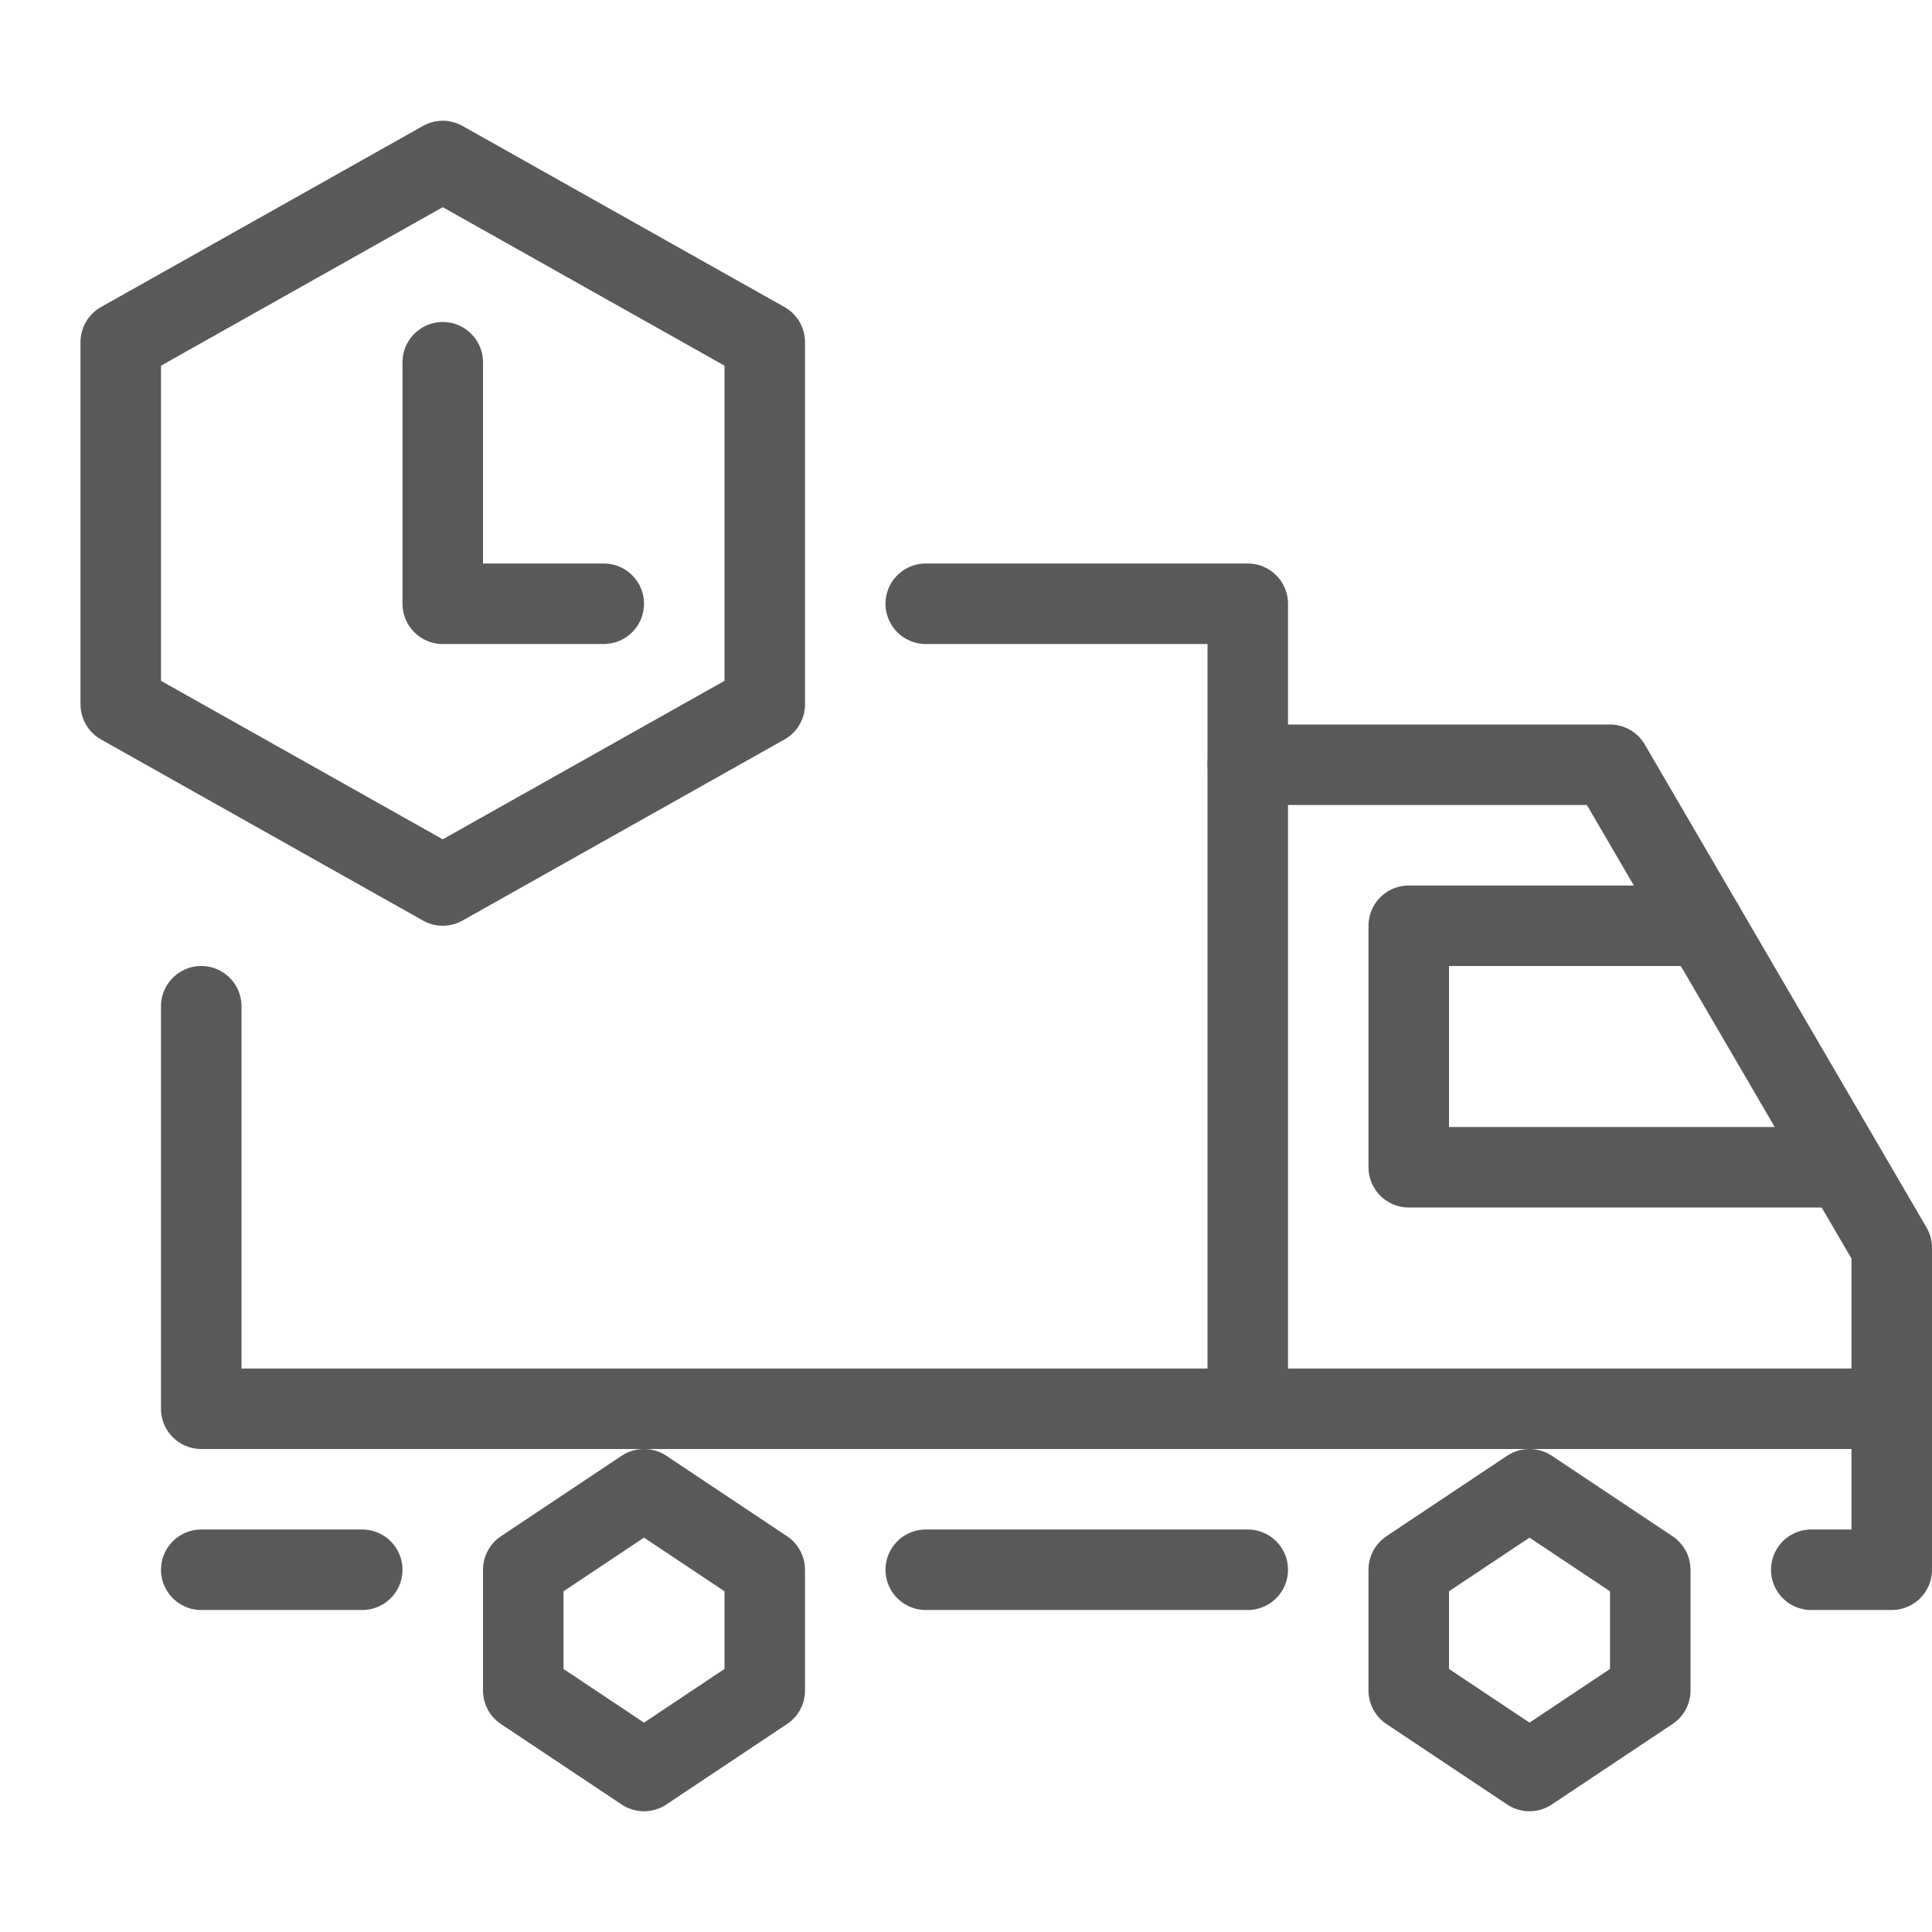
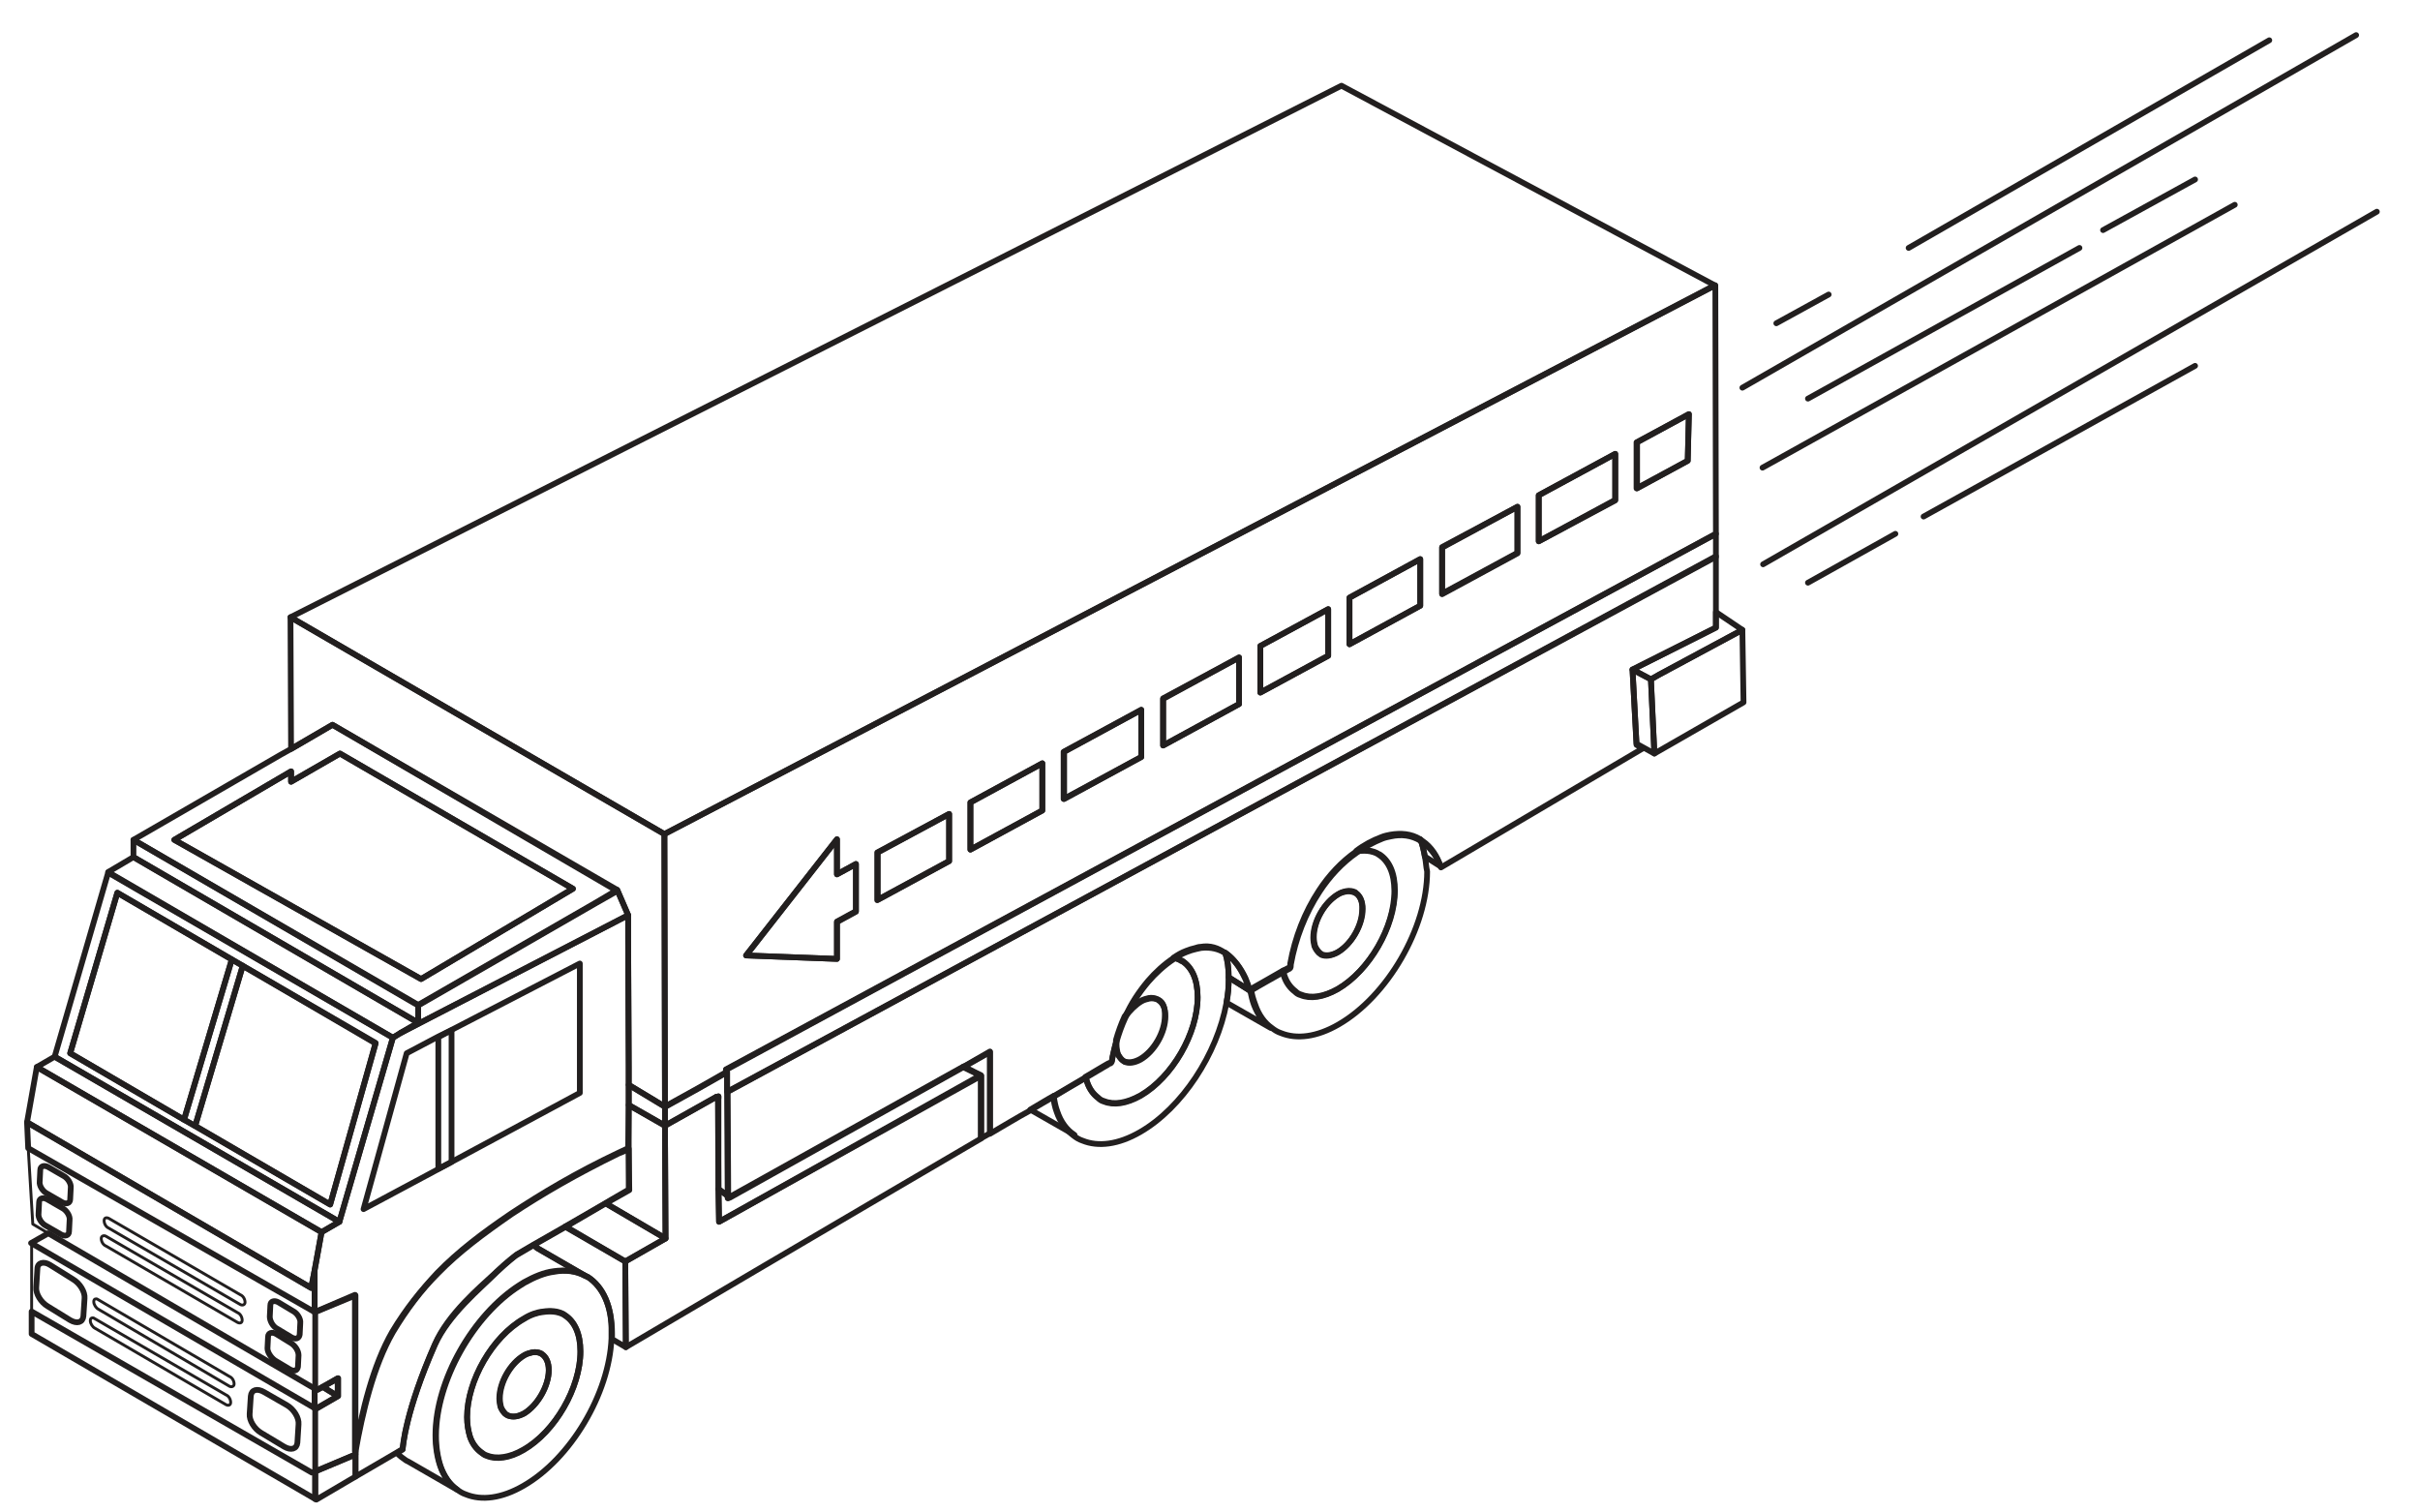
- <svg xmlns="http://www.w3.org/2000/svg" version="1.1" x="0px" y="0px" width="24px" height="24px" viewBox="0 0 24 24" enable-background="new 0 0 24 24" xml:space="preserve">
-   <g id="Black">
+ <svg xmlns="http://www.w3.org/2000/svg" version="1.1" id="Layer_1" x="0px" y="0px" viewBox="0 0 420.7 262.7" style="enable-background:new 0 0 420.7 262.7;" xml:space="preserve">
+   <style type="text/css">
+ 	.st0{fill:none;stroke:#221F1F;stroke-linejoin:round;stroke-miterlimit:10;}
+ 	.st1{fill:none;stroke:#221F1F;stroke-width:0.5;stroke-linejoin:round;stroke-miterlimit:10;}
+ 	.st2{fill:none;stroke:#221F1F;stroke-linecap:round;stroke-linejoin:round;stroke-miterlimit:10;}
+ </style>
+   <g>
+     <polygon class="st0" points="298.1,49.6 115.5,145 50.5,107.3 233.2,14.9  " />
+     <path class="st0" d="M250.4,150.6L250.4,150.6l-2.7-1.7c-0.2-1.1-0.4-2.1-0.8-3c0.1,0.1,0.3,0.2,0.4,0.3   C248.8,147.2,249.9,148.9,250.4,150.6L250.4,150.6z" />
+     <path class="st0" d="M239.7,148.6c1.7,1.1,2.7,3.2,2.7,6.3c0,6.3-4.4,13.9-9.9,17.1c-2.5,1.4-4.7,1.7-6.4,1c-0.4-0.1-0.7-0.3-1-0.6   c-0.8-0.6-1.5-1.5-1.9-2.7c-0.1-0.3-0.2-0.6-0.2-0.9c0.5-0.3,0.9-0.5,1.1-0.6c0.2-0.1,0.2-0.4,0.2-0.7c0.8-4.5,2.5-8.9,5-12.7   c1.7-2.6,3.9-5,6.5-6.8c0,0,0,0,0.1,0c1.3-0.2,2.5-0.1,3.5,0.4L239.7,148.6L239.7,148.6z M236.9,158c0-1.3-0.5-2.3-1.2-2.8h0   l-0.1-0.1c-0.4-0.2-1-0.3-1.5-0.2c-0.5,0.1-0.9,0.2-1.4,0.5c-2.4,1.4-4.3,4.7-4.3,7.5c0,0.6,0.1,1.1,0.2,1.5   c0.2,0.5,0.5,0.9,0.8,1.2c0.1,0.1,0.3,0.2,0.4,0.3c0.7,0.3,1.7,0.2,2.8-0.4C235,164.1,236.9,160.8,236.9,158z" />
+     <path class="st0" d="M217.1,172.1l-3.5-2.2c0-1.6-0.2-3.1-0.6-4.3c1.4,1,2.5,2.5,3.3,4.2C216.7,170.5,216.9,171.3,217.1,172.1z" />
+     <path class="st0" d="M205.5,167c1.7,1.1,2.7,3.2,2.7,6.3c0,6.3-4.4,13.9-9.9,17.1c-2.5,1.4-4.7,1.7-6.4,1c-0.4-0.1-0.7-0.3-1-0.6   c-0.8-0.6-1.5-1.5-1.9-2.7c-0.1-0.3-0.2-0.6-0.3-0.9c2.7-1.6,4.2-2.5,4.3-2.5c0.4-0.2,0.3-0.6,0.4-1c0.2-0.9,0.4-1.9,0.7-2.8   c0,0.2,0,0.4,0,0.7c0,0.6,0.1,1.1,0.2,1.5c0.2,0.5,0.5,0.9,0.8,1.2c0.1,0.1,0.3,0.2,0.4,0.3c0.8,0.3,1.7,0.2,2.8-0.4   c2.4-1.4,4.3-4.7,4.3-7.5c0-1.3-0.4-2.3-1.2-2.8l0,0l-0.1-0.1c-0.4-0.2-1-0.3-1.5-0.2c-0.4,0.1-0.9,0.2-1.4,0.5   c-1,0.6-2,1.6-2.8,2.7c1-2.3,2.4-4.4,4-6.3c1.2-1.4,2.8-2.9,4.5-4c0.4,0.1,0.7,0.2,1.1,0.4L205.5,167L205.5,167z" />
+     <path class="st0" d="M172.1,182.8v14.2c-0.5,0.3-1,0.6-1.6,0.9v0v-10.9l-3.1-1.5L172.1,182.8z" />
+     <polygon class="st0" points="170.5,186.9 125,212.4 124.9,206.7 126.5,207.9 126.5,208.3 126.8,208.1 167.5,185.4  " />
    <g>
-       <polygon fill="none" stroke="#58595B" stroke-linejoin="round" stroke-miterlimit="10" points="6.5,21 8,22 9.5,21 9.5,19.5     8,18.5 6.5,19.5   " />
-       <polygon fill="none" stroke="#58595B" stroke-linejoin="round" stroke-miterlimit="10" points="17.5,21 19,22 20.5,21 20.5,19.5     19,18.5 17.5,19.5   " />
-       <polyline fill="none" stroke="#58595B" stroke-linecap="round" stroke-linejoin="round" stroke-miterlimit="10" points="2.5,12.5     2.5,17.5 15.5,17.5 15.5,7.5 11.5,7.5   " />
-       <polyline fill="none" stroke="#58595B" stroke-linecap="round" stroke-linejoin="round" stroke-miterlimit="10" points="    22.5,19.5 23.5,19.5 23.5,17.5 23.5,15.5 20,9.5 15.5,9.5   " />
-       <polyline fill="none" stroke="#58595B" stroke-linecap="round" stroke-linejoin="round" stroke-miterlimit="10" points="    21.167,11.5 17.5,11.5 17.5,14.5 22.864,14.5   " />
-       <line fill="none" stroke="#58595B" stroke-linecap="round" stroke-linejoin="round" stroke-miterlimit="10" x1="23.5" y1="17.5" x2="15.5" y2="17.5" />
-       <line fill="none" stroke="#58595B" stroke-linecap="round" stroke-linejoin="round" stroke-miterlimit="10" x1="15.5" y1="19.5" x2="11.5" y2="19.5" />
-       <line fill="none" stroke="#58595B" stroke-linecap="round" stroke-linejoin="round" stroke-miterlimit="10" x1="4.5" y1="19.5" x2="2.5" y2="19.5" />
-       <g>
-         <polygon fill="none" stroke="#58595B" stroke-linecap="round" stroke-linejoin="round" stroke-miterlimit="10" points="9.5,8.75      5.5,11 1.5,8.75 1.5,4.25 5.5,2 9.5,4.25    " />
-         <polyline fill="none" stroke="#58595B" stroke-linecap="round" stroke-linejoin="round" stroke-miterlimit="10" points="5.5,4.5      5.5,7.5 7.5,7.5    " />
-       </g>
+       <polygon class="st0" points="126.2,186 126.4,186.4 126.4,189.8 298.3,96.8 298.3,92.8   " />
+       <polygon class="st0" points="293.6,72 284.5,76.9 284.5,84.9 293.4,80.1   " />
+       <polygon class="st0" points="280.8,78.9 267.5,86.1 267.5,94.1 280.8,87   " />
+       <polygon class="st0" points="263.8,88.1 250.7,95.2 250.7,103.3 263.8,96.2   " />
+       <polygon class="st0" points="246.9,97.2 234.6,103.9 234.6,112 246.9,105.3   " />
+       <polygon class="st0" points="230.9,105.9 219.1,112.3 219.1,120.4 230.9,114   " />
+       <polygon class="st0" points="215.4,114.3 202.2,121.4 202.2,129.6 215.4,122.4   " />
+       <polygon class="st0" points="198.4,123.4 185,130.7 185,138.9 198.4,131.6   " />
+       <polygon class="st0" points="181.2,132.7 168.7,139.5 168.7,147.7 181.2,140.9   " />
+       <polygon class="st0" points="165,141.5 152.5,148.2 152.5,156.5 165,149.7   " />
+       <polygon class="st0" points="145.5,160.3 148.8,158.5 148.8,150.2 145.5,152 145.5,145.9 129.7,166.1 145.5,166.7   " />
    </g>
-   </g>
-   <g id="Frames-24px">
-     <rect fill="none" width="24" height="24" />
+     <g>
+       <path class="st0" d="M283.8,116.4l14.5-7.3l0-2.7l0-9.7l-171.8,93.1l0.1,18.1v0.4l0.3-0.1l40.6-22.7l4.6-2.6v14.2    c2.4-1.4,4.7-2.8,6.9-4c1.5-0.9,2.9-1.7,4.1-2.4c2.2-1.3,4-2.4,5.6-3.3c2.7-1.6,4.2-2.5,4.3-2.5c0.4-0.2,0.3-0.6,0.4-1    c0.2-0.9,0.4-1.9,0.7-2.8c0.4-1.4,0.9-2.8,1.5-4.1c1-2.3,2.4-4.4,4-6.3c1.2-1.4,2.8-2.9,4.5-4c0.7-0.5,1.4-0.9,2.2-1.2    c0.5-0.2,1.1-0.4,1.6-0.5c0.3-0.1,0.6-0.1,0.9-0.2c1.7-0.2,3.2,0.2,4.4,1c1.4,1,2.5,2.5,3.3,4.2c0.3,0.7,0.6,1.5,0.8,2.3    c0.1,0,0.1-0.1,0.2-0.1c1.3-0.8,4-2.3,5.6-3.2c0.5-0.3,0.9-0.5,1.1-0.6c0.2-0.1,0.2-0.4,0.2-0.7c0.8-4.5,2.5-8.9,5-12.7    c1.7-2.6,3.9-5,6.5-6.8c1.4-1,2.9-1.8,4.4-2.4c0.5-0.2,1-0.3,1.5-0.4c1.8-0.4,3.6-0.2,5.2,0.8c0.1,0.1,0.3,0.2,0.4,0.3    c1.4,1,2.6,2.7,3.1,4.3v0l35.1-20.7l-1.1-0.6L283.8,116.4z" />
+       <path class="st0" d="M298.3,92.8l-0.1-43.2L115.5,145l0.1,47.3l0.1,0l5.6-3.1l5.1-2.9l-0.2-0.4L298.3,92.8z M293.6,72l-0.2,8.1    l-8.8,4.8v-8L293.6,72z M280.8,78.9v8l-13.3,7.2v-8L280.8,78.9z M263.8,88.1v8l-13.1,7.1v-8.1L263.8,88.1z M246.9,97.2v8.1    l-12.3,6.7v-8.1L246.9,97.2z M230.9,105.9v8.1l-11.8,6.4v-8.1L230.9,105.9z M215.4,114.3v8.1l-13.2,7.2v-8.1L215.4,114.3z     M198.4,123.4v8.2l-13.5,7.3v-8.2L198.4,123.4z M181.2,132.7v8.2l-12.5,6.8v-8.2L181.2,132.7z M165,141.5v8.2l-12.4,6.7v-8.2    L165,141.5z M145.5,145.9v6.1l3.3-1.8v8.2l-3.3,1.8v6.5l-15.8-0.6L145.5,145.9z" />
+     </g>
+     <polygon class="st0" points="124.9,190.6 124.9,190.9 124.5,190.7  " />
+     <polygon class="st0" points="126.4,189.8 126.4,186.4 121.3,189.3 115.7,192.4 115.6,192.4 115.6,195.7 124.5,190.7 124.9,190.6    124.9,190.9 124.9,206.7 126.5,207.9  " />
+     <polygon class="st0" points="115.6,195.7 115.7,215.3 105.3,209.2 106.2,208.7 109.4,206.9 109.3,199.7 109.3,192.1  " />
+     <polygon class="st0" points="115.7,215.3 108.7,219.3 98.3,213.2 98.8,213 105.3,209.2  " />
+     <polygon class="st0" points="115.6,192.4 115.6,195.7 109.3,192.1 109.3,188.6  " />
+     <polygon class="st0" points="115.5,145 115.6,192.4 109.3,188.6 109.3,185.5 109.2,163.2 109.2,159.2 109.2,159.1 107.3,154.7    57.8,126 50.6,130.2 50.5,107.3  " />
+     <path class="st0" d="M108.7,219.3l0.1,14.9l-2.4-1.4c0-0.3,0-0.7,0-1c0-4.7-1.6-8.1-4.2-9.8l-0.1,0l-0.5-0.3l-8.3-4.8   c-0.2-0.2-0.4-0.3-0.6-0.4l5.6-3.2L108.7,219.3z" />
+     <polygon class="st0" points="107.3,154.7 103.6,156.9 72.7,174.7 72.7,177.8 69.6,179.6 75,176.8 106.7,160.4 109.2,159.1  " />
+     <g>
+       <path class="st0" d="M247.7,148.9c-0.2-1.1-0.4-2.1-0.8-3c-1.6-1-3.4-1.1-5.2-0.8c-0.5,0.1-1,0.2-1.5,0.4    c-1.6,0.6-3.1,1.4-4.4,2.4c0,0,0,0,0.1,0c1.3-0.2,2.5-0.1,3.5,0.4l0.3,0.2l0.1,0c1.7,1.1,2.7,3.2,2.7,6.3c0,6.3-4.4,13.9-9.9,17.1    c-2.5,1.4-4.7,1.7-6.4,1c-0.4-0.1-0.7-0.3-1-0.6c-0.8-0.6-1.5-1.5-1.9-2.7c-0.1-0.3-0.2-0.6-0.2-0.9c-1.6,0.9-4.3,2.5-5.6,3.2    c0.1,1,0.4,1.9,0.7,2.7c0.6,1.8,1.6,3.2,2.9,4.1c0.5,0.4,1,0.7,1.6,0.9c2.7,1.1,6.2,0.7,10-1.5c8.5-4.9,15.4-16.8,15.4-26.6    C247.9,150.7,247.9,149.8,247.7,148.9z" />
+       <path class="st0" d="M208.7,164.6c-0.3,0-0.6,0.1-0.9,0.2c-0.5,0.1-1.1,0.3-1.6,0.5c-0.8,0.3-1.5,0.7-2.2,1.2    c0.4,0.1,0.7,0.2,1.1,0.4l0.3,0.2l0.1,0c1.7,1.1,2.7,3.2,2.7,6.3c0,6.3-4.4,13.9-9.9,17.1c-2.5,1.4-4.7,1.7-6.4,1    c-0.4-0.1-0.7-0.3-1-0.6c-0.8-0.6-1.5-1.5-1.9-2.7c-0.1-0.3-0.2-0.6-0.3-0.9c-1.5,0.9-3.4,2-5.6,3.3c0.1,1,0.3,1.9,0.6,2.7    c0.6,1.8,1.7,3.2,2.9,4.1c0.5,0.4,1,0.7,1.6,0.9c2.7,1.1,6.2,0.7,10-1.5c7.3-4.2,13.4-13.6,15-22.4c0.3-1.4,0.4-2.9,0.4-4.2    c0-0.1,0-0.1,0-0.2c0-1.6-0.2-3.1-0.6-4.3C211.8,164.8,210.4,164.3,208.7,164.6z" />
+       <path class="st0" d="M102.2,222L102.2,222l-0.6-0.3c-1.5-0.8-3.4-1-5.4-0.7c-1.6,0.2-3.3,0.9-5.1,1.9c-0.3,0.2-0.5,0.3-0.8,0.5    c-8.1,5.2-14.6,16.6-14.6,26.1c0,2,0.3,3.8,0.8,5.3c0.6,1.8,1.6,3.2,2.9,4.1c0.5,0.4,1,0.7,1.6,0.9c2.7,1.1,6.2,0.7,10-1.5    c8.2-4.7,14.9-16,15.3-25.6c0-0.3,0-0.7,0-1C106.4,227,104.8,223.7,102.2,222z M91,252c-2.4,1.4-4.7,1.7-6.4,1    c-0.4-0.1-0.7-0.4-1-0.6c-0.8-0.6-1.5-1.5-1.9-2.7c-0.3-1-0.5-2.1-0.5-3.4c0-6.3,4.4-14,9.9-17.1c1.1-0.7,2.3-1.1,3.3-1.2    c1.3-0.2,2.5-0.1,3.5,0.4l0.3,0.2l0,0c1.7,1.1,2.7,3.2,2.7,6.3C100.9,241.2,96.5,248.9,91,252z" />
+     </g>
+     <polygon class="st0" points="298.3,106.4 298.3,109.1 283.8,116.4 287,118.1 288.4,117.3 302.9,109.5  " />
+     <path class="st0" d="M50.6,130.2l-1.8,1L23.2,146l49.5,28.8l30.9-17.8l3.7-2.1L57.8,126L50.6,130.2z M73.2,170.2L30.3,146   l20.3-11.9l0,1.8l8.5-4.9l40.5,23.5L73.2,170.2z" />
+     <path class="st0" d="M98.2,228.7c1.7,1.1,2.7,3.2,2.7,6.3c0,6.3-4.4,13.9-9.9,17.1c-2.4,1.4-4.7,1.7-6.4,1c-0.4-0.1-0.7-0.4-1-0.6   c-0.8-0.6-1.5-1.5-1.9-2.7c-0.3-1-0.5-2.1-0.5-3.4c0-6.3,4.4-14,9.9-17.1c1.1-0.7,2.3-1.1,3.3-1.2c1.3-0.2,2.5-0.1,3.5,0.4   L98.2,228.7L98.2,228.7z M95.4,238.2c0-1.3-0.4-2.3-1.2-2.8l0,0l-0.1-0.1c-0.4-0.2-0.9-0.3-1.5-0.2c-0.4,0.1-0.9,0.2-1.4,0.5   c-2.4,1.4-4.3,4.7-4.3,7.5c0,0.6,0.1,1.1,0.2,1.5c0.2,0.5,0.5,0.9,0.8,1.2c0.1,0.1,0.3,0.2,0.5,0.3c0.8,0.3,1.7,0.2,2.8-0.4   C93.4,244.3,95.4,240.9,95.4,238.2z" />
+     <g>
+       <path class="st0" d="M218,174.7c-0.3-0.8-0.5-1.7-0.7-2.7c-0.1,0-0.2,0.1-0.2,0.1l-3.5-2.2c0,0.1,0,0.1,0,0.2    c0,1.4-0.1,2.8-0.4,4.2l7.7,4.4C219.7,177.9,218.7,176.5,218,174.7z" />
+       <path class="st0" d="M183.8,193.2c-0.3-0.8-0.5-1.7-0.6-2.7c-1.3,0.7-2.7,1.6-4.1,2.4l7.7,4.4C185.4,196.4,184.4,195,183.8,193.2z    " />
+       <path class="st0" d="M92.7,216.5l-2.9,1.7c-0.2,0.1-1.6,1.2-3.5,3c-0.1,0.1-0.1,0.1-0.2,0.2c-2.6,2.6-8.1,7.1-10.5,12.4    c-5.1,11.6-5.6,17.6-5.6,18.2l-1,0.6c0.5,0.5,1,0.9,1.6,1.3l0.4,0.2l8.5,4.9c-1.3-0.9-2.3-2.4-2.9-4.1c-0.5-1.5-0.8-3.3-0.8-5.3    c0-9.5,6.5-21,14.6-26.1c0.3-0.2,0.5-0.3,0.8-0.5c1.8-1,3.5-1.7,5.1-1.9c2.1-0.4,3.9-0.1,5.4,0.7l-8.3-4.8    C93.1,216.7,92.9,216.6,92.7,216.5z" />
+     </g>
+     <g>
+       <path class="st0" d="M235.7,155.3L235.7,155.3l-0.2-0.1c-0.4-0.2-1-0.3-1.5-0.2c-0.5,0.1-0.9,0.2-1.4,0.5    c-2.4,1.4-4.3,4.7-4.3,7.5c0,0.6,0.1,1.1,0.2,1.5c0.2,0.5,0.5,0.9,0.8,1.2c0.1,0.1,0.3,0.2,0.4,0.3c0.7,0.3,1.7,0.2,2.8-0.4    c2.4-1.4,4.3-4.7,4.3-7.5C236.9,156.7,236.4,155.7,235.7,155.3z" />
+       <path class="st0" d="M201.4,173.8L201.4,173.8l-0.2-0.1c-0.4-0.2-1-0.3-1.5-0.2c-0.4,0.1-0.9,0.2-1.4,0.5c-1,0.6-2,1.6-2.8,2.7    c-0.6,1.3-1.1,2.7-1.5,4.1c0,0.2,0,0.4,0,0.7c0,0.6,0.1,1.1,0.2,1.5c0.2,0.5,0.5,0.9,0.8,1.2c0.1,0.1,0.3,0.2,0.4,0.3    c0.8,0.3,1.7,0.2,2.8-0.4c2.4-1.4,4.3-4.7,4.3-7.5C202.6,175.2,202.2,174.2,201.4,173.8z" />
+       <path class="st0" d="M107.6,200.5c-7.4,3.6-13.4,7.1-18.7,10.6c-4.9,3.4-9.1,6.5-12.8,10.3c-2.9,2.9-5.4,6.2-7.8,10.2    c-3.4,5.9-5.3,14-6.5,20.8v0.4v3.9l7.2-4.2l1-0.6c0.1-0.6,0.5-6.6,5.6-18.2c2.3-5.3,7.8-9.9,10.5-12.4c0.1-0.1,0.1-0.1,0.2-0.2    c1.9-1.8,3.4-2.9,3.5-3l2.9-1.7l5.6-3.2l0.5-0.3l6.4-3.7l1-0.6l3.1-1.8l0-7.1C108.8,200,108.2,200.3,107.6,200.5z" />
+       <polygon class="st0" points="99.6,154.5 59.1,131 50.6,135.9 50.6,134.1 30.3,146 73.2,170.2   " />
+       <path class="st0" d="M94.2,235.4L94.2,235.4l-0.2-0.1c-0.4-0.2-0.9-0.3-1.5-0.2c-0.4,0.1-0.9,0.2-1.4,0.5    c-2.4,1.4-4.3,4.7-4.3,7.5c0,0.6,0.1,1.1,0.2,1.5c0.2,0.5,0.5,0.9,0.8,1.2c0.1,0.1,0.3,0.2,0.5,0.3c0.8,0.3,1.7,0.2,2.8-0.4    c2.4-1.4,4.3-4.7,4.3-7.5C95.4,236.8,94.9,235.9,94.2,235.4z" />
+     </g>
+     <g>
+       <polygon class="st0" points="287.5,128.8 287,118.1 283.8,116.4 284.5,129.3 285.6,129.9 287.6,131 287.6,131   " />
+       <polygon class="st0" points="23.2,146 23.2,149 72.7,177.8 72.7,174.7   " />
+     </g>
+     <path class="st0" d="M68.3,180.4l-9.3,32L9.5,183.7l9.3-32L68.3,180.4z M57.4,209.4l7.9-28l-23.1-13.5l-1.9-1.1l-19.9-11.6   l-8.2,27.9l19.7,11.5l1.9,1.1L57.4,209.4z" />
+     <g>
+       <polygon class="st0" points="302.9,109.5 288.4,117.3 287,118.1 287.5,128.8 287.6,131 303.1,122.1   " />
+       <path class="st0" d="M124.9,206.7l-0.1-15.8l-0.3-0.2l-8.9,5l0.1,19.6l-7,4l0.1,14.9c2-1.2,37.5-22.1,61.8-36.3v0v-10.9L125,212.4    L124.9,206.7z" />
+       <path class="st0" d="M109.3,192.1v-3.5l0-3.1l-0.1-22.3v-4l0-0.1l-2.5,1.3L75,176.8l-5.4,2.8l-1.3,0.8l-9.3,32l-3.1,1.8l-1.2,6.6    l0,7.3l0,0l7-3v27.2c1.2-6.8,3.1-14.9,6.5-20.8c2.4-4,5-7.2,7.8-10.2c3.7-3.8,7.8-6.9,12.8-10.3c5.3-3.5,11.3-7.1,18.7-10.6    c0.6-0.3,1.1-0.5,1.7-0.8L109.3,192.1z M78.5,202l-2.4,1.3l-12.9,6.9l7.5-27.1l5.3-2.8l2.4-1.2l22.4-11.6V190L78.5,202z" />
+       <polygon class="st0" points="54.8,255.8 54.8,256.3 54.8,260.6 55,260.7 61.8,256.7 61.8,252.8 61.7,252.9   " />
+     </g>
+     <path class="st0" d="M61.8,225.2v27.2c0,0.2-0.1,0.3-0.1,0.5l-6.9,2.9l0-11l0.2,0.1l3.8-2.2l0-3.1l-2.7,1.5l-0.9,0.5l-0.4-0.3   l0-13.2h0L61.8,225.2z" />
+     <polygon class="st0" points="59,212.4 55.9,214.2 6.4,185.5 9.5,183.7  " />
+     <polygon class="st0" points="58.7,239.6 58.7,242.7 56.1,241.1  " />
+     <polygon class="st0" points="58.7,242.7 54.9,244.9 54.7,244.8 54.7,241.4 55.2,241.6 56.1,241.1  " />
+     <path class="st1" d="M54.7,244.8l0,11l-0.6,0.2L5.5,228l0-11.9L54.7,244.8z M51.9,247.6c0.1-1.1-0.9-2.6-2-3.3l-4-2.4   c-1.2-0.7-2.2-0.4-2.3,0.7l-0.2,3.1c-0.1,1.1,0.8,2.6,2,3.3l4,2.4c1.2,0.7,2.2,0.4,2.3-0.7L51.9,247.6z M39.9,241   c0.4,0.2,0.8,0,0.8-0.4c0-0.5-0.3-1.1-0.8-1.3L17,225.9c-0.1-0.1-0.3-0.1-0.3-0.1c-0.3,0-0.4,0.2-0.4,0.5c0,0.5,0.4,1.1,0.8,1.3   L39.9,241z M39.3,244.2c0.4,0.2,0.8,0.1,0.8-0.4c0-0.5-0.3-1.1-0.8-1.3l-22.9-13.3c-0.1-0.1-0.3-0.1-0.3-0.1   c-0.3,0-0.4,0.2-0.4,0.5c0,0.5,0.4,1.1,0.8,1.3L39.3,244.2z M14.8,225.7c0.1-1.1-0.8-2.6-2-3.3l-4-2.4c-1.2-0.7-2.2-0.4-2.2,0.7   l-0.2,3.2c-0.1,1.1,0.8,2.6,2,3.3l3.9,2.4c1.2,0.7,2.2,0.4,2.3-0.7L14.8,225.7z" />
+     <polygon class="st0" points="54.7,241.4 54.7,244.8 5.4,216.1 8.4,214.4  " />
+     <path class="st1" d="M54.7,228.1l0,13.2L8.4,214.4l-2.7-1.6l-0.8-13.3L54.7,228.1L54.7,228.1z M52.2,230c0-0.7-0.6-1.7-1.3-2.1   l-2.5-1.5c-0.8-0.4-1.4-0.2-1.4,0.5l-0.1,2c0,0.7,0.5,1.7,1.3,2.1l2.5,1.5c0.8,0.5,1.4,0.2,1.4-0.5L52.2,230z M51.9,235.6   c0-0.7-0.5-1.6-1.3-2.1l-2.5-1.5c-0.7-0.5-1.4-0.2-1.4,0.5l-0.1,2c0,0.7,0.5,1.6,1.3,2.1l2.5,1.5c0.8,0.5,1.4,0.3,1.5-0.4   L51.9,235.6z M41.8,226.8c0.4,0.2,0.8,0,0.8-0.4c0-0.5-0.3-1.1-0.8-1.3l-22.9-13.3c-0.4-0.2-0.8-0.1-0.8,0.4c0,0,0,0,0,0   c0,0.5,0.3,1.1,0.8,1.3L41.8,226.8z M41.3,229.9c0.4,0.2,0.8,0.1,0.8-0.4c0-0.5-0.3-1.1-0.8-1.3l-22.9-13.3c-0.4-0.2-0.8,0-0.8,0.4   c0,0,0,0,0,0c0,0.5,0.3,1.1,0.8,1.3L41.3,229.9z M12.3,206.5c0-0.7-0.6-1.6-1.3-2.1l-2.6-1.5c-0.8-0.4-1.4-0.2-1.4,0.5l-0.1,2   c0,0.7,0.6,1.6,1.3,2.1l2.6,1.5c0.8,0.4,1.4,0.2,1.4-0.5L12.3,206.5z M12.2,212.1c0-0.7-0.6-1.6-1.3-2.1l-2.6-1.5   c-0.8-0.4-1.4-0.2-1.4,0.5l-0.1,2c0,0.7,0.6,1.7,1.3,2.1l2.6,1.5c0.8,0.4,1.4,0.2,1.4-0.5L12.2,212.1z" />
+     <g>
+       <polygon class="st0" points="76.2,180.3 76.2,203.2 78.5,202 78.5,179.1   " />
+       <polygon class="st0" points="18.8,151.6 68.3,180.4 69.6,179.6 72.7,177.8 23.2,149   " />
+       <path class="st0" d="M61.8,252.8v-0.4C61.7,252.6,61.7,252.7,61.8,252.8L61.8,252.8z" />
+       <polygon class="st0" points="4.7,195.1 54.1,223.9 54.7,220.8 55.9,214.2 6.4,185.5   " />
+       <polygon class="st0" points="5.5,228 5.5,231.9 54.8,260.6 54.8,256.3 54.8,255.8 54.2,256   " />
+       <polygon class="st0" points="54.7,228.1 54.7,228.1 54.7,228.1   " />
+     </g>
+     <polygon class="st0" points="54.7,220.8 54.7,228.1 4.9,199.6 4.7,195.1 54.1,223.9  " />
+     <path class="st0" d="M50.9,227.9c0.8,0.4,1.4,1.4,1.3,2.1l-0.1,2c-0.1,0.7-0.7,0.9-1.4,0.5l-2.5-1.5c-0.8-0.4-1.3-1.4-1.3-2.1   l0.1-2c0-0.7,0.7-0.9,1.4-0.5L50.9,227.9z" />
+     <path class="st0" d="M49.9,244.3c1.2,0.7,2.1,2.2,2,3.3l-0.2,3.2c-0.1,1.1-1.1,1.4-2.3,0.7l-4-2.4c-1.2-0.7-2.1-2.2-2-3.3l0.2-3.1   c0.1-1.1,1.1-1.4,2.3-0.7L49.9,244.3z" />
+     <path class="st0" d="M50.6,233.5c0.8,0.5,1.3,1.4,1.3,2.1l-0.1,2c-0.1,0.7-0.7,0.9-1.5,0.4l-2.5-1.5c-0.7-0.5-1.3-1.4-1.3-2.1   l0.1-2c0-0.7,0.7-0.9,1.4-0.5L50.6,233.5z" />
+     <polygon class="st0" points="42.2,167.9 34,195.5 33.9,195.7 31.9,194.6 32.1,194.3 40.3,166.8  " />
+     <g>
+       <polygon class="st0" points="42.2,167.9 34,195.5 33.9,195.7 57.4,209.4 65.3,181.3   " />
+       <polygon class="st0" points="20.4,155.2 12.2,183.1 31.9,194.6 32.1,194.3 40.3,166.8   " />
+     </g>
+     <path class="st0" d="M12.7,222.4c1.2,0.7,2.1,2.2,2,3.3l-0.2,3.1c-0.1,1.1-1.1,1.4-2.3,0.7l-3.9-2.4c-1.2-0.7-2.1-2.2-2-3.3   l0.2-3.2c0-1.1,1.1-1.4,2.2-0.7L12.7,222.4z" />
+     <path class="st0" d="M11,204.4c0.8,0.4,1.4,1.4,1.3,2.1l-0.1,2c0,0.7-0.7,0.9-1.4,0.5l-2.6-1.5c-0.8-0.4-1.4-1.4-1.3-2.1l0.1-2   c0-0.7,0.7-0.9,1.4-0.5L11,204.4z" />
+     <path class="st0" d="M10.8,210c0.8,0.4,1.4,1.4,1.3,2.1l-0.1,2c0,0.7-0.7,0.9-1.4,0.5l-2.6-1.5c-0.8-0.4-1.4-1.4-1.3-2.1l0.1-2   c0-0.7,0.7-0.9,1.4-0.5L10.8,210z" />
+     <line class="st2" x1="334.4" y1="89.8" x2="381.6" y2="63.6" />
+     <line class="st2" x1="314.3" y1="101.3" x2="329.5" y2="92.8" />
+     <line class="st2" x1="314.3" y1="69.3" x2="361.5" y2="43.1" />
+     <line class="st2" x1="306.4" y1="81.3" x2="388.5" y2="35.6" />
+     <line class="st2" x1="365.6" y1="40" x2="381.6" y2="31.2" />
+     <line class="st2" x1="308.8" y1="56.2" x2="317.9" y2="51.2" />
+     <line class="st2" x1="302.9" y1="67.4" x2="409.6" y2="6.1" />
+     <line class="st2" x1="306.5" y1="98.1" x2="413.2" y2="36.8" />
+     <line class="st2" x1="331.8" y1="43.1" x2="394.5" y2="7" />
  </g>
</svg>
